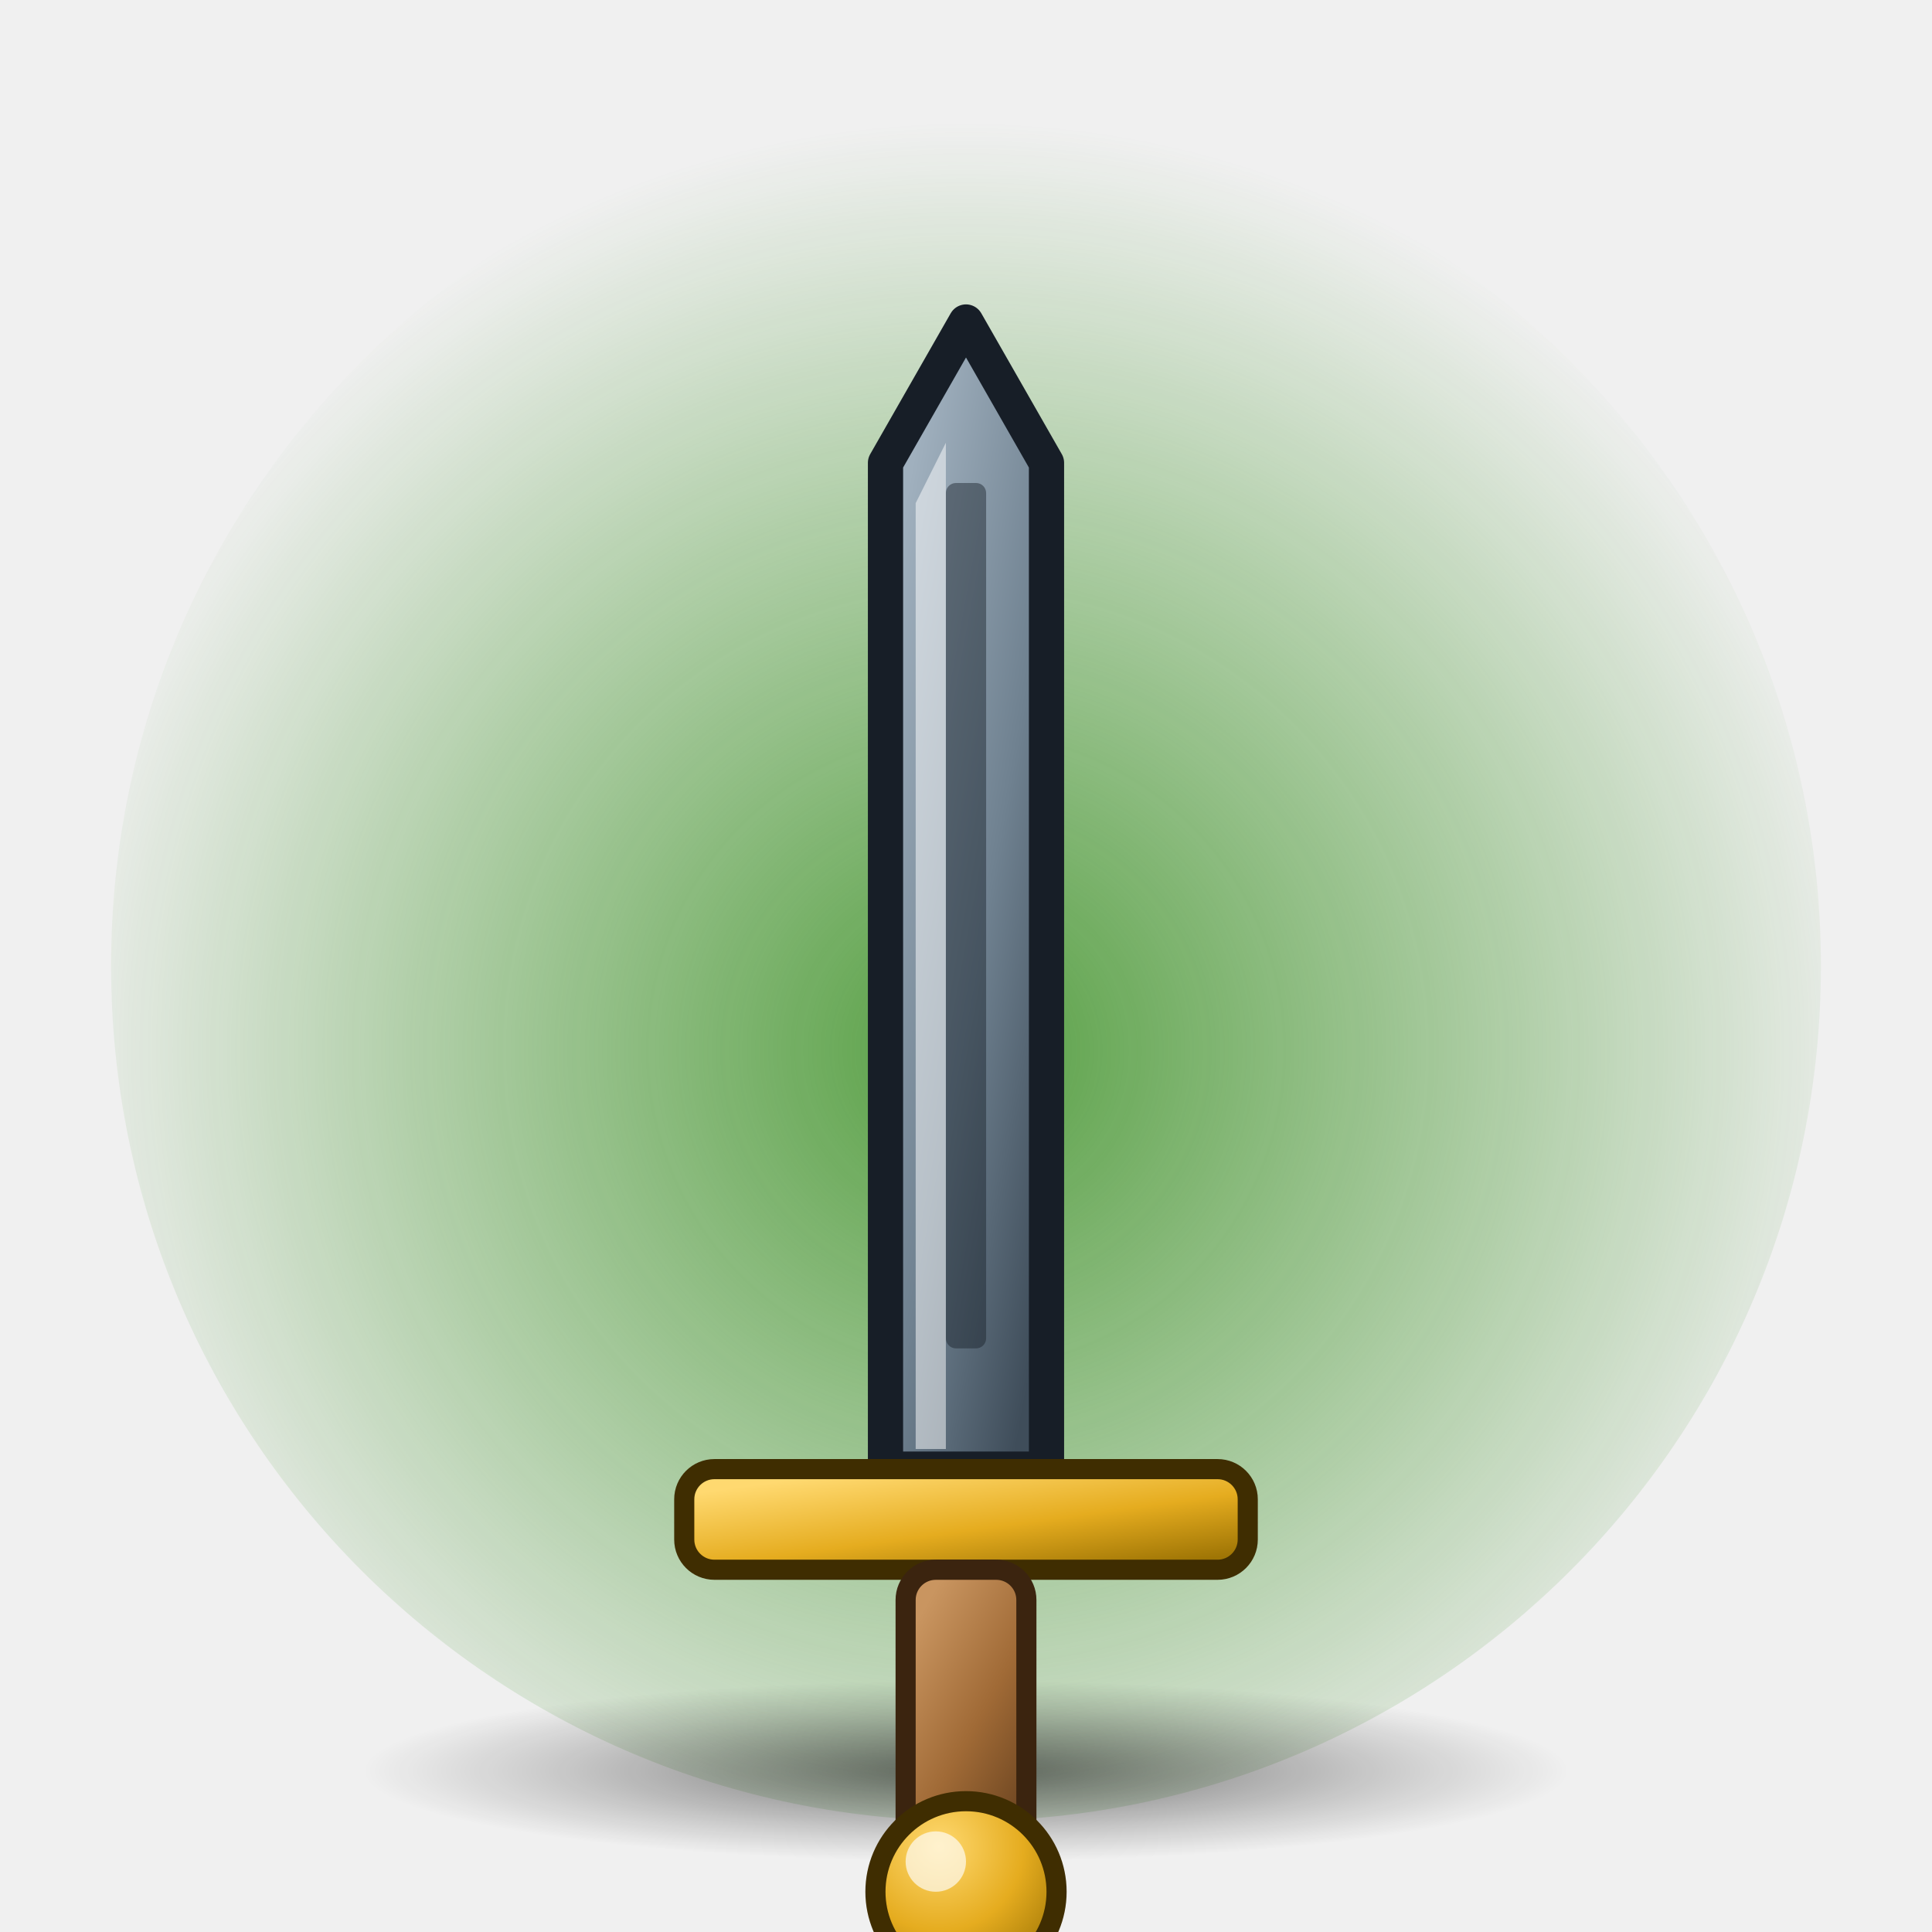
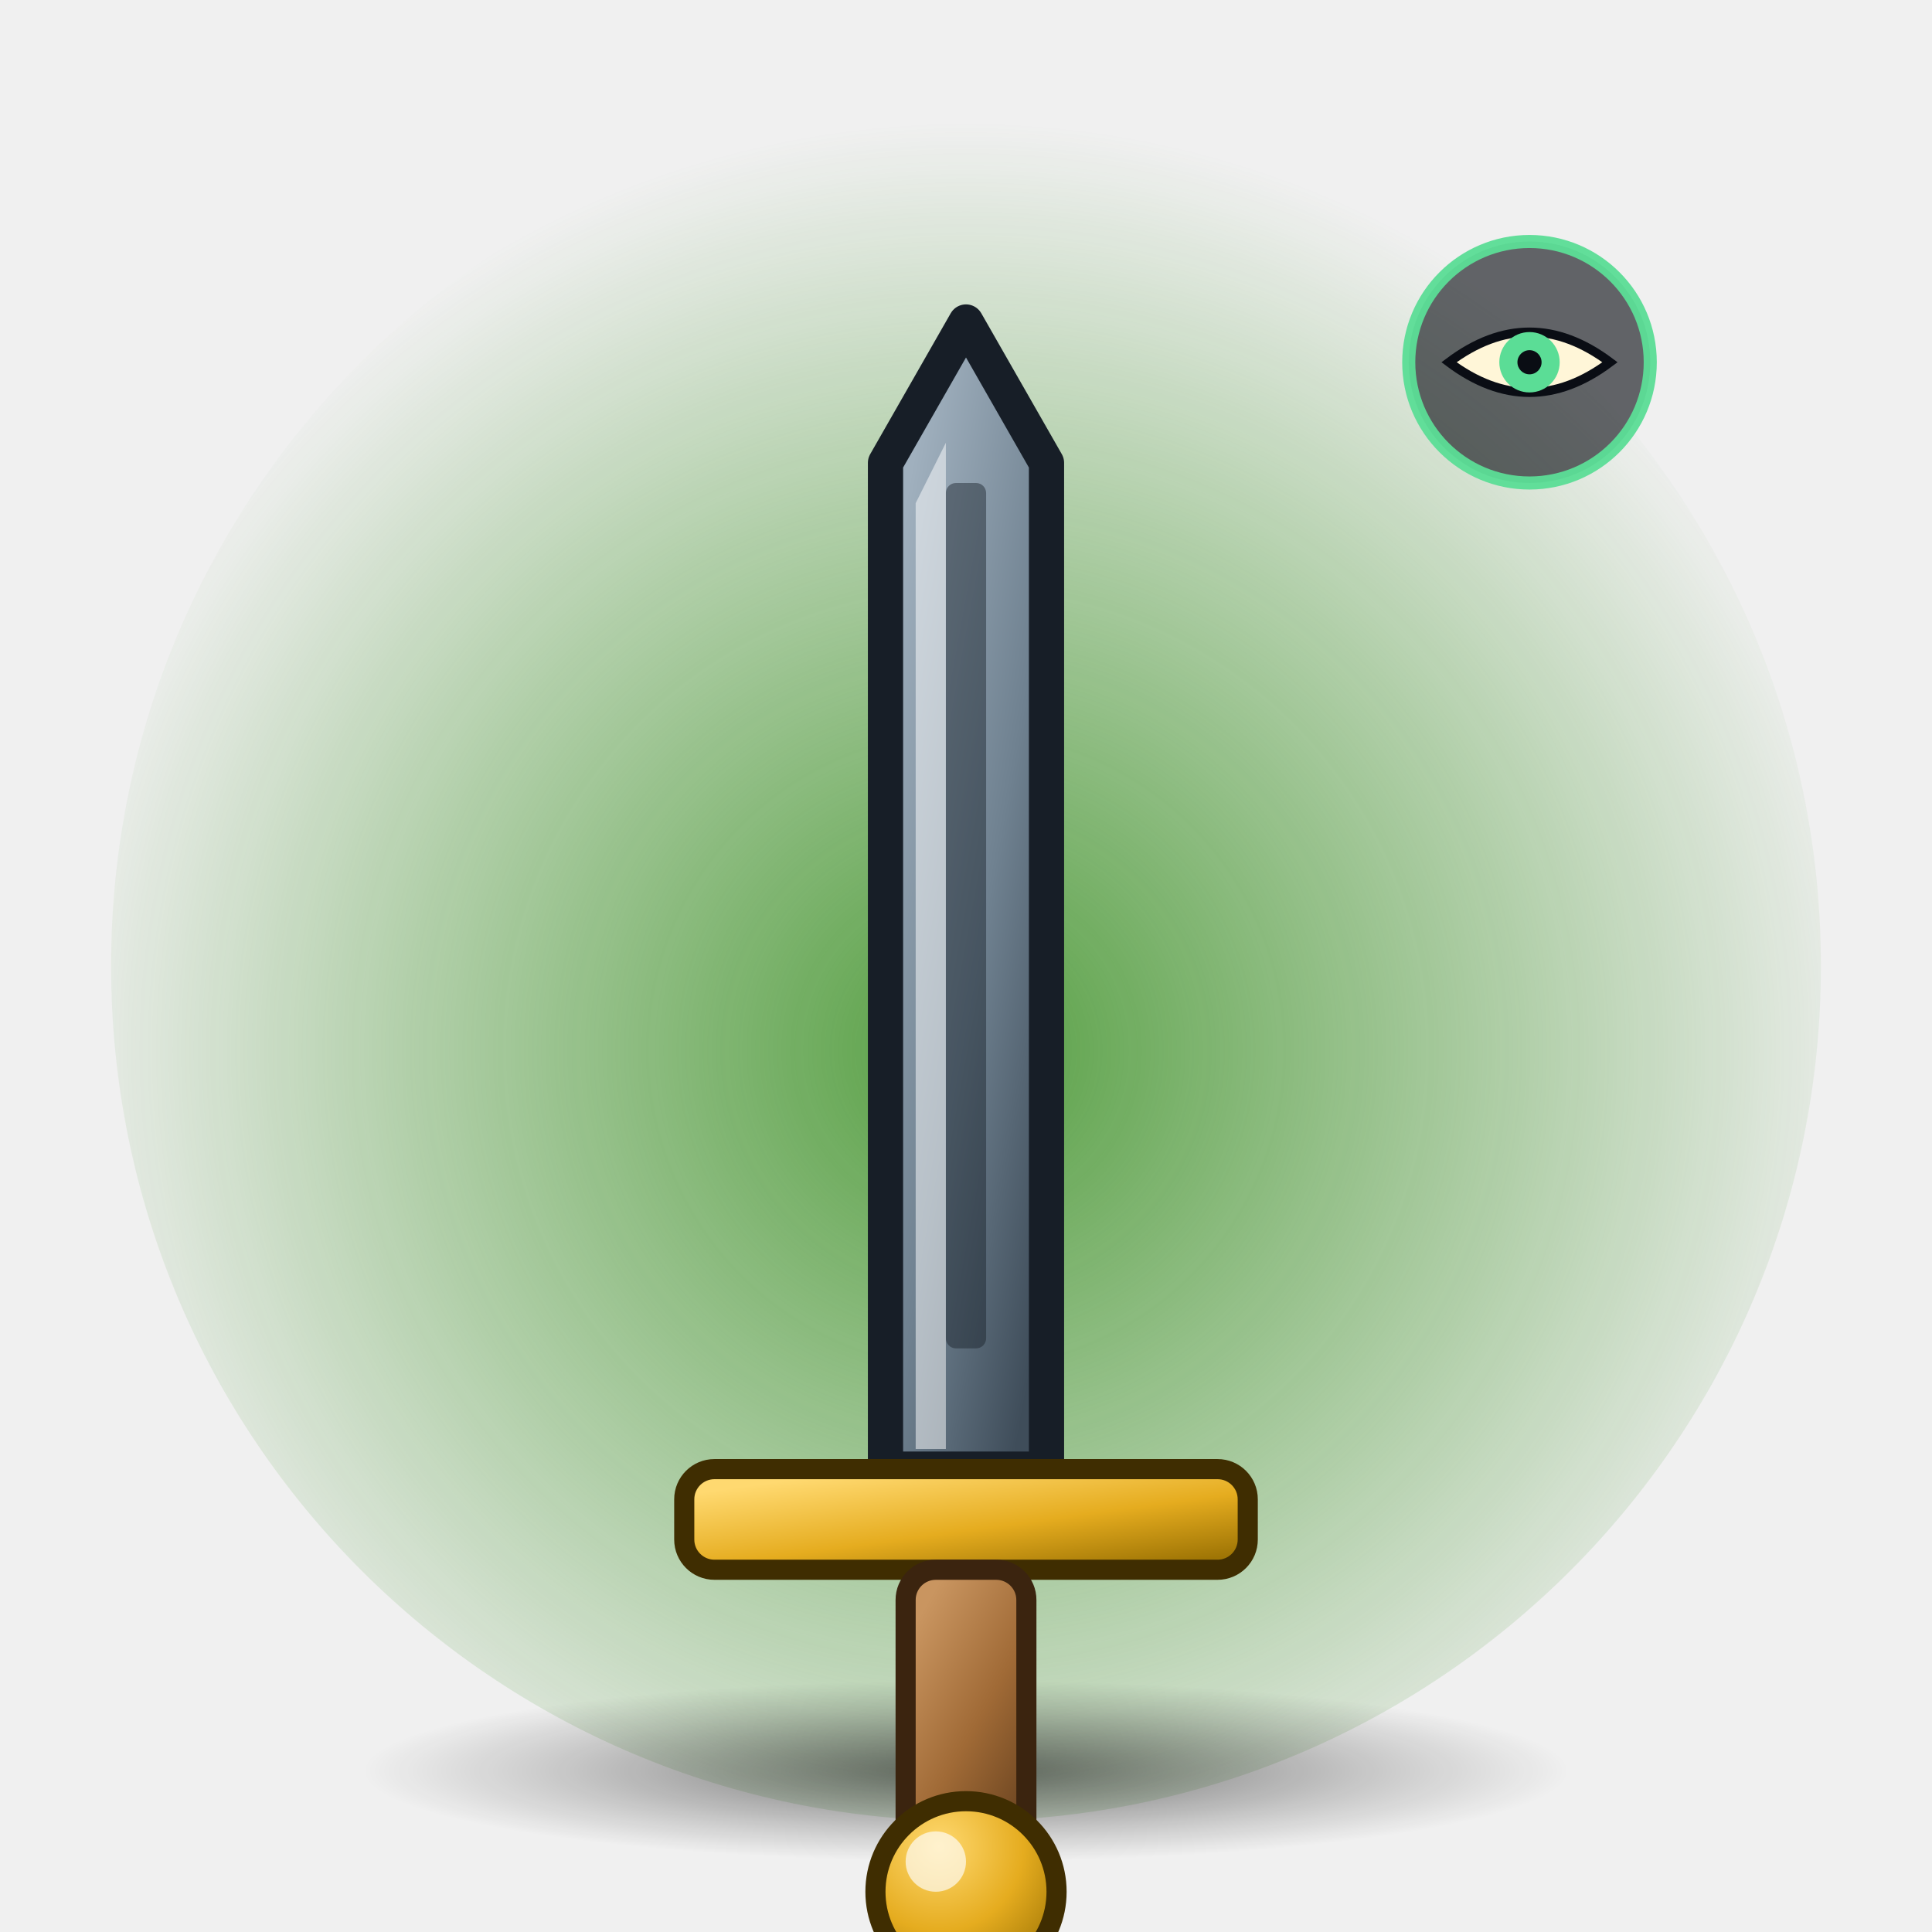
<svg xmlns="http://www.w3.org/2000/svg" viewBox="0 0 192 192" width="192" height="192" shape-rendering="geometricPrecision">
  <defs>
    <filter id="gk-shadow-soft" x="-30%" y="-30%" width="160%" height="160%">
      <feGaussianBlur in="SourceAlpha" stdDeviation="3" />
      <feOffset dx="0" dy="3" result="b" />
      <feComponentTransfer>
        <feFuncA type="linear" slope="0.55" />
      </feComponentTransfer>
      <feMerge>
        <feMergeNode />
        <feMergeNode in="SourceGraphic" />
      </feMerge>
    </filter>
    <filter id="gk-bevel" x="-10%" y="-10%" width="120%" height="120%">
      <feGaussianBlur in="SourceAlpha" stdDeviation="2" result="blur" />
      <feSpecularLighting in="blur" surfaceScale="3" specularConstant="0.6" specularExponent="20" lighting-color="#ffffff" result="spec">
        <feDistantLight azimuth="135" elevation="55" />
      </feSpecularLighting>
      <feComposite in="spec" in2="SourceAlpha" operator="in" result="specMasked" />
      <feComposite in="SourceGraphic" in2="specMasked" operator="arithmetic" k1="0" k2="1" k3="1" k4="0" />
    </filter>
    <linearGradient id="gk-gloss" x1="0" y1="0" x2="0.7" y2="0.9">
      <stop offset="0" stop-color="#FFFFFF" stop-opacity="0.85" />
      <stop offset="0.55" stop-color="#FFFFFF" stop-opacity="0.18" />
      <stop offset="1" stop-color="#FFFFFF" stop-opacity="0" />
    </linearGradient>
    <radialGradient id="gk-contact-shadow" cx="0.5" cy="0.5" r="0.5">
      <stop offset="0" stop-color="#000000" stop-opacity="0.55" />
      <stop offset="0.7" stop-color="#000000" stop-opacity="0.15" />
      <stop offset="1" stop-color="#000000" stop-opacity="0" />
    </radialGradient>
    <linearGradient id="gk-grad-wood" x1="0.2" y1="0.1" x2="0.85" y2="0.95">
      <stop offset="0" stop-color="#C99560" />
      <stop offset="0.55" stop-color="#A06A36" />
      <stop offset="1" stop-color="#6E4621" />
    </linearGradient>
    <radialGradient id="gk-rgrad-wood" cx="0.35" cy="0.25" r="0.85">
      <stop offset="0" stop-color="#C99560" />
      <stop offset="0.55" stop-color="#A06A36" />
      <stop offset="1" stop-color="#6E4621" />
    </radialGradient>
    <linearGradient id="gk-grad-stone" x1="0.2" y1="0.1" x2="0.85" y2="0.95">
      <stop offset="0" stop-color="#C9CCD4" />
      <stop offset="0.55" stop-color="#9298A4" />
      <stop offset="1" stop-color="#5E6471" />
    </linearGradient>
    <radialGradient id="gk-rgrad-stone" cx="0.35" cy="0.25" r="0.85">
      <stop offset="0" stop-color="#C9CCD4" />
      <stop offset="0.55" stop-color="#9298A4" />
      <stop offset="1" stop-color="#5E6471" />
    </radialGradient>
    <linearGradient id="gk-grad-brick" x1="0.2" y1="0.1" x2="0.85" y2="0.95">
      <stop offset="0" stop-color="#CE684D" />
      <stop offset="0.55" stop-color="#9C4231" />
      <stop offset="1" stop-color="#6A2618" />
    </linearGradient>
    <radialGradient id="gk-rgrad-brick" cx="0.35" cy="0.25" r="0.85">
      <stop offset="0" stop-color="#CE684D" />
      <stop offset="0.55" stop-color="#9C4231" />
      <stop offset="1" stop-color="#6A2618" />
    </radialGradient>
    <linearGradient id="gk-grad-thatch" x1="0.2" y1="0.1" x2="0.85" y2="0.95">
      <stop offset="0" stop-color="#E3B563" />
      <stop offset="0.55" stop-color="#B0832F" />
      <stop offset="1" stop-color="#79581B" />
    </linearGradient>
    <radialGradient id="gk-rgrad-thatch" cx="0.35" cy="0.25" r="0.85">
      <stop offset="0" stop-color="#E3B563" />
      <stop offset="0.55" stop-color="#B0832F" />
      <stop offset="1" stop-color="#79581B" />
    </radialGradient>
    <linearGradient id="gk-grad-steel" x1="0.2" y1="0.1" x2="0.85" y2="0.95">
      <stop offset="0" stop-color="#A0B0BE" />
      <stop offset="0.55" stop-color="#6F8190" />
      <stop offset="1" stop-color="#3F4D5A" />
    </linearGradient>
    <radialGradient id="gk-rgrad-steel" cx="0.35" cy="0.25" r="0.85">
      <stop offset="0" stop-color="#A0B0BE" />
      <stop offset="0.55" stop-color="#6F8190" />
      <stop offset="1" stop-color="#3F4D5A" />
    </radialGradient>
    <linearGradient id="gk-grad-iron" x1="0.2" y1="0.1" x2="0.85" y2="0.95">
      <stop offset="0" stop-color="#6B7080" />
      <stop offset="0.55" stop-color="#43485A" />
      <stop offset="1" stop-color="#21253A" />
    </linearGradient>
    <radialGradient id="gk-rgrad-iron" cx="0.35" cy="0.25" r="0.85">
      <stop offset="0" stop-color="#6B7080" />
      <stop offset="0.55" stop-color="#43485A" />
      <stop offset="1" stop-color="#21253A" />
    </radialGradient>
    <linearGradient id="gk-grad-copper" x1="0.2" y1="0.1" x2="0.85" y2="0.95">
      <stop offset="0" stop-color="#E2A172" />
      <stop offset="0.55" stop-color="#B36839" />
      <stop offset="1" stop-color="#7A3F1B" />
    </linearGradient>
    <radialGradient id="gk-rgrad-copper" cx="0.35" cy="0.25" r="0.85">
      <stop offset="0" stop-color="#E2A172" />
      <stop offset="0.55" stop-color="#B36839" />
      <stop offset="1" stop-color="#7A3F1B" />
    </radialGradient>
    <linearGradient id="gk-grad-gold" x1="0.2" y1="0.1" x2="0.85" y2="0.95">
      <stop offset="0" stop-color="#FFD970" />
      <stop offset="0.55" stop-color="#E5AC1F" />
      <stop offset="1" stop-color="#9F7505" />
    </linearGradient>
    <radialGradient id="gk-rgrad-gold" cx="0.35" cy="0.25" r="0.85">
      <stop offset="0" stop-color="#FFD970" />
      <stop offset="0.55" stop-color="#E5AC1F" />
      <stop offset="1" stop-color="#9F7505" />
    </radialGradient>
    <linearGradient id="gk-grad-ruby" x1="0.2" y1="0.1" x2="0.85" y2="0.95">
      <stop offset="0" stop-color="#FF7A8C" />
      <stop offset="0.55" stop-color="#D62E48" />
      <stop offset="1" stop-color="#8C1428" />
    </linearGradient>
    <radialGradient id="gk-rgrad-ruby" cx="0.35" cy="0.25" r="0.85">
      <stop offset="0" stop-color="#FF7A8C" />
      <stop offset="0.55" stop-color="#D62E48" />
      <stop offset="1" stop-color="#8C1428" />
    </radialGradient>
    <linearGradient id="gk-grad-emerald" x1="0.2" y1="0.1" x2="0.85" y2="0.95">
      <stop offset="0" stop-color="#5BDD96" />
      <stop offset="0.55" stop-color="#1FA561" />
      <stop offset="1" stop-color="#0E6C3D" />
    </linearGradient>
    <radialGradient id="gk-rgrad-emerald" cx="0.35" cy="0.25" r="0.85">
      <stop offset="0" stop-color="#5BDD96" />
      <stop offset="0.55" stop-color="#1FA561" />
      <stop offset="1" stop-color="#0E6C3D" />
    </radialGradient>
    <linearGradient id="gk-grad-sapphire" x1="0.2" y1="0.1" x2="0.85" y2="0.95">
      <stop offset="0" stop-color="#5A9EF7" />
      <stop offset="0.55" stop-color="#235FCB" />
      <stop offset="1" stop-color="#103480" />
    </linearGradient>
    <radialGradient id="gk-rgrad-sapphire" cx="0.35" cy="0.25" r="0.85">
      <stop offset="0" stop-color="#5A9EF7" />
      <stop offset="0.55" stop-color="#235FCB" />
      <stop offset="1" stop-color="#103480" />
    </radialGradient>
    <linearGradient id="gk-grad-amethyst" x1="0.2" y1="0.1" x2="0.85" y2="0.95">
      <stop offset="0" stop-color="#B581FF" />
      <stop offset="0.55" stop-color="#7E47D6" />
      <stop offset="1" stop-color="#4C2289" />
    </linearGradient>
    <radialGradient id="gk-rgrad-amethyst" cx="0.35" cy="0.25" r="0.85">
      <stop offset="0" stop-color="#B581FF" />
      <stop offset="0.55" stop-color="#7E47D6" />
      <stop offset="1" stop-color="#4C2289" />
    </radialGradient>
    <linearGradient id="gk-grad-leaf" x1="0.2" y1="0.1" x2="0.85" y2="0.95">
      <stop offset="0" stop-color="#7BD15A" />
      <stop offset="0.55" stop-color="#3D9226" />
      <stop offset="1" stop-color="#1F5712" />
    </linearGradient>
    <radialGradient id="gk-rgrad-leaf" cx="0.35" cy="0.25" r="0.85">
      <stop offset="0" stop-color="#7BD15A" />
      <stop offset="0.55" stop-color="#3D9226" />
      <stop offset="1" stop-color="#1F5712" />
    </radialGradient>
    <linearGradient id="gk-grad-sky" x1="0.2" y1="0.1" x2="0.85" y2="0.95">
      <stop offset="0" stop-color="#A8D9FF" />
      <stop offset="0.55" stop-color="#5FA8E8" />
      <stop offset="1" stop-color="#2C6BB0" />
    </linearGradient>
    <radialGradient id="gk-rgrad-sky" cx="0.35" cy="0.25" r="0.85">
      <stop offset="0" stop-color="#A8D9FF" />
      <stop offset="0.55" stop-color="#5FA8E8" />
      <stop offset="1" stop-color="#2C6BB0" />
    </radialGradient>
    <linearGradient id="gk-grad-dark" x1="0.2" y1="0.1" x2="0.85" y2="0.95">
      <stop offset="0" stop-color="#3A4250" />
      <stop offset="0.55" stop-color="#222937" />
      <stop offset="1" stop-color="#10141C" />
    </linearGradient>
    <radialGradient id="gk-rgrad-dark" cx="0.35" cy="0.25" r="0.85">
      <stop offset="0" stop-color="#3A4250" />
      <stop offset="0.55" stop-color="#222937" />
      <stop offset="1" stop-color="#10141C" />
    </radialGradient>
    <linearGradient id="gk-grad-cream" x1="0.2" y1="0.1" x2="0.85" y2="0.95">
      <stop offset="0" stop-color="#FFF6D8" />
      <stop offset="0.55" stop-color="#F1DDA4" />
      <stop offset="1" stop-color="#B19D6E" />
    </linearGradient>
    <radialGradient id="gk-rgrad-cream" cx="0.35" cy="0.25" r="0.85">
      <stop offset="0" stop-color="#FFF6D8" />
      <stop offset="0.55" stop-color="#F1DDA4" />
      <stop offset="1" stop-color="#B19D6E" />
    </radialGradient>
    <radialGradient id="gk-rarity-common" cx="0.5" cy="0.55" r="0.55">
      <stop offset="0" stop-color="#9298A4" stop-opacity="0.85" />
      <stop offset="0.6" stop-color="#9298A4" stop-opacity="0.35" />
      <stop offset="1" stop-color="#9298A4" stop-opacity="0" />
    </radialGradient>
    <radialGradient id="gk-rarity-uncommon" cx="0.5" cy="0.55" r="0.55">
      <stop offset="0" stop-color="#3D9226" stop-opacity="0.85" />
      <stop offset="0.6" stop-color="#3D9226" stop-opacity="0.35" />
      <stop offset="1" stop-color="#3D9226" stop-opacity="0" />
    </radialGradient>
    <radialGradient id="gk-rarity-rare" cx="0.5" cy="0.55" r="0.55">
      <stop offset="0" stop-color="#235FCB" stop-opacity="0.85" />
      <stop offset="0.6" stop-color="#235FCB" stop-opacity="0.35" />
      <stop offset="1" stop-color="#235FCB" stop-opacity="0" />
    </radialGradient>
    <radialGradient id="gk-rarity-epic" cx="0.5" cy="0.55" r="0.55">
      <stop offset="0" stop-color="#7E47D6" stop-opacity="0.85" />
      <stop offset="0.6" stop-color="#7E47D6" stop-opacity="0.35" />
      <stop offset="1" stop-color="#7E47D6" stop-opacity="0" />
    </radialGradient>
    <radialGradient id="gk-rarity-legendary" cx="0.5" cy="0.55" r="0.55">
      <stop offset="0" stop-color="#E5AC1F" stop-opacity="0.85" />
      <stop offset="0.6" stop-color="#E5AC1F" stop-opacity="0.35" />
      <stop offset="1" stop-color="#E5AC1F" stop-opacity="0" />
    </radialGradient>
    <radialGradient id="gk-rarity-mythic" cx="0.5" cy="0.55" r="0.55">
      <stop offset="0" stop-color="#D62E48" stop-opacity="0.85" />
      <stop offset="0.6" stop-color="#D62E48" stop-opacity="0.35" />
      <stop offset="1" stop-color="#D62E48" stop-opacity="0" />
    </radialGradient>
  </defs>
  <ellipse cx="96" cy="96" rx="84.96" ry="84.96" fill="url(#gk-rarity-uncommon)" />
  <ellipse cx="96" cy="176" rx="60" ry="9" fill="url(#gk-contact-shadow)" />
  <path d="M 88 146          L 88 46          L 96     32          L 104 46          L 104 146 Z" fill="url(#gk-grad-steel)" stroke="#171E27" stroke-width="3.5" stroke-linejoin="round" />
  <rect x="94" y="48" width="4" height="86" rx="1" fill="#171E27" opacity="0.45" />
  <path d="M 91 144 L 91 50 L 94 44 L 94 144 Z" fill="#FFFFFF" opacity="0.5" />
  <rect x="68" y="146" width="56" height="10" rx="3" fill="url(#gk-grad-gold)" stroke="#3F2D01" stroke-width="2" />
  <rect x="90" y="156" width="12" height="28" rx="3" fill="url(#gk-grad-wood)" stroke="#3B240F" stroke-width="2" />
  <circle cx="96" cy="188" r="9" fill="url(#gk-rgrad-gold)" stroke="#3F2D01" stroke-width="2" />
  <circle cx="93" cy="185" r="3" fill="#FFFFFF" opacity="0.65" />
+   <circle cx="152" cy="36" r="12" fill="#0A0D14" opacity="0.62" />
+   <circle cx="152" cy="36" r="12" fill="none" stroke="#5BDD96" stroke-width="1.3" opacity="0.95" />
+   <path d="M 144 36 Q 152 30 160 36 Q 152 42 144 36 Z" fill="#FFF6D8" stroke="#0A0D14" stroke-width="0.9" />
+   <circle cx="152" cy="36" r="3" fill="#5BDD96" />
+   <circle cx="152" cy="36" r="1.2" fill="#0A0D14" />
</svg>
